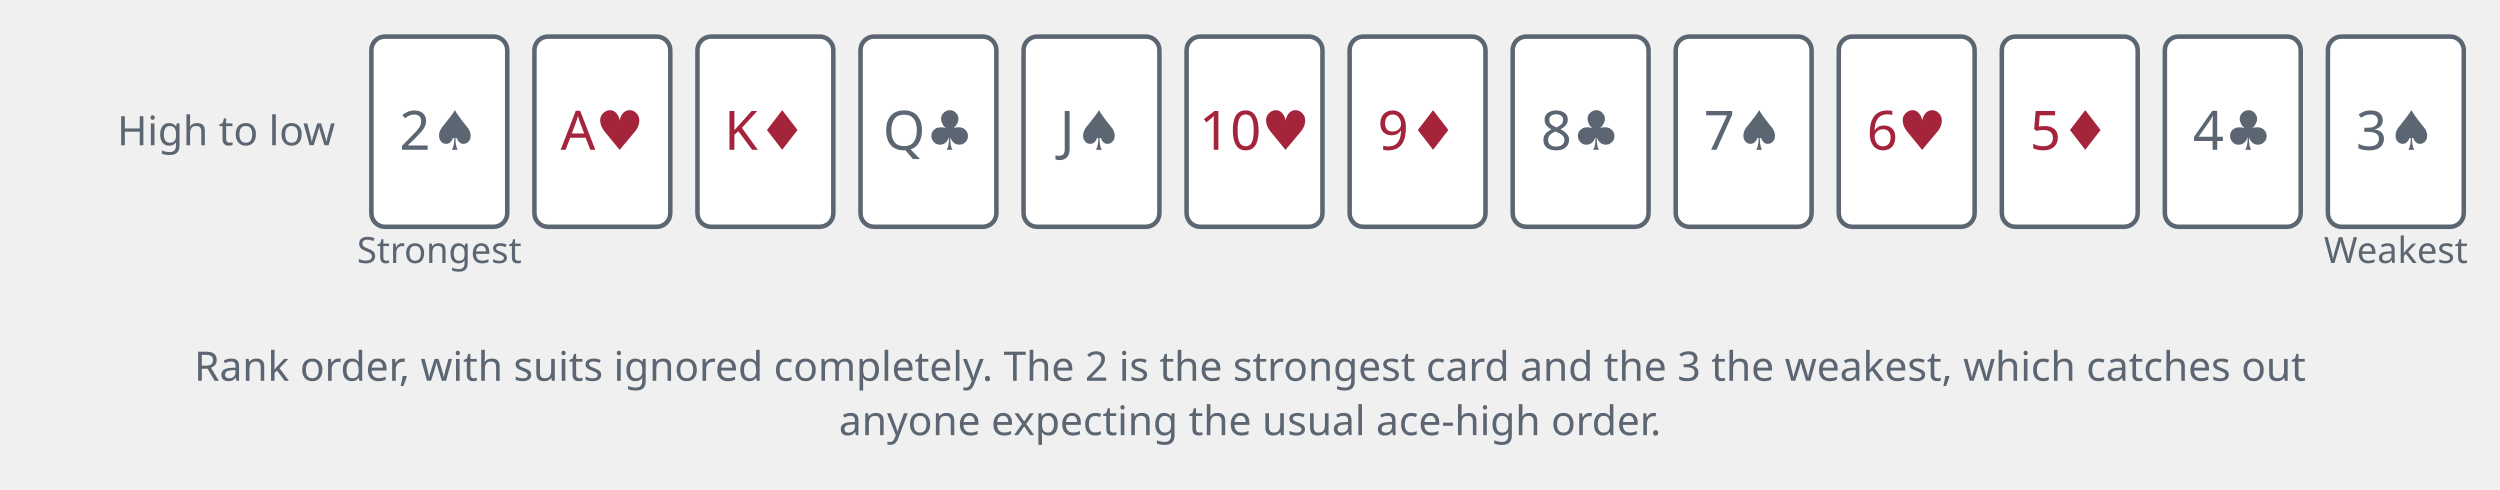
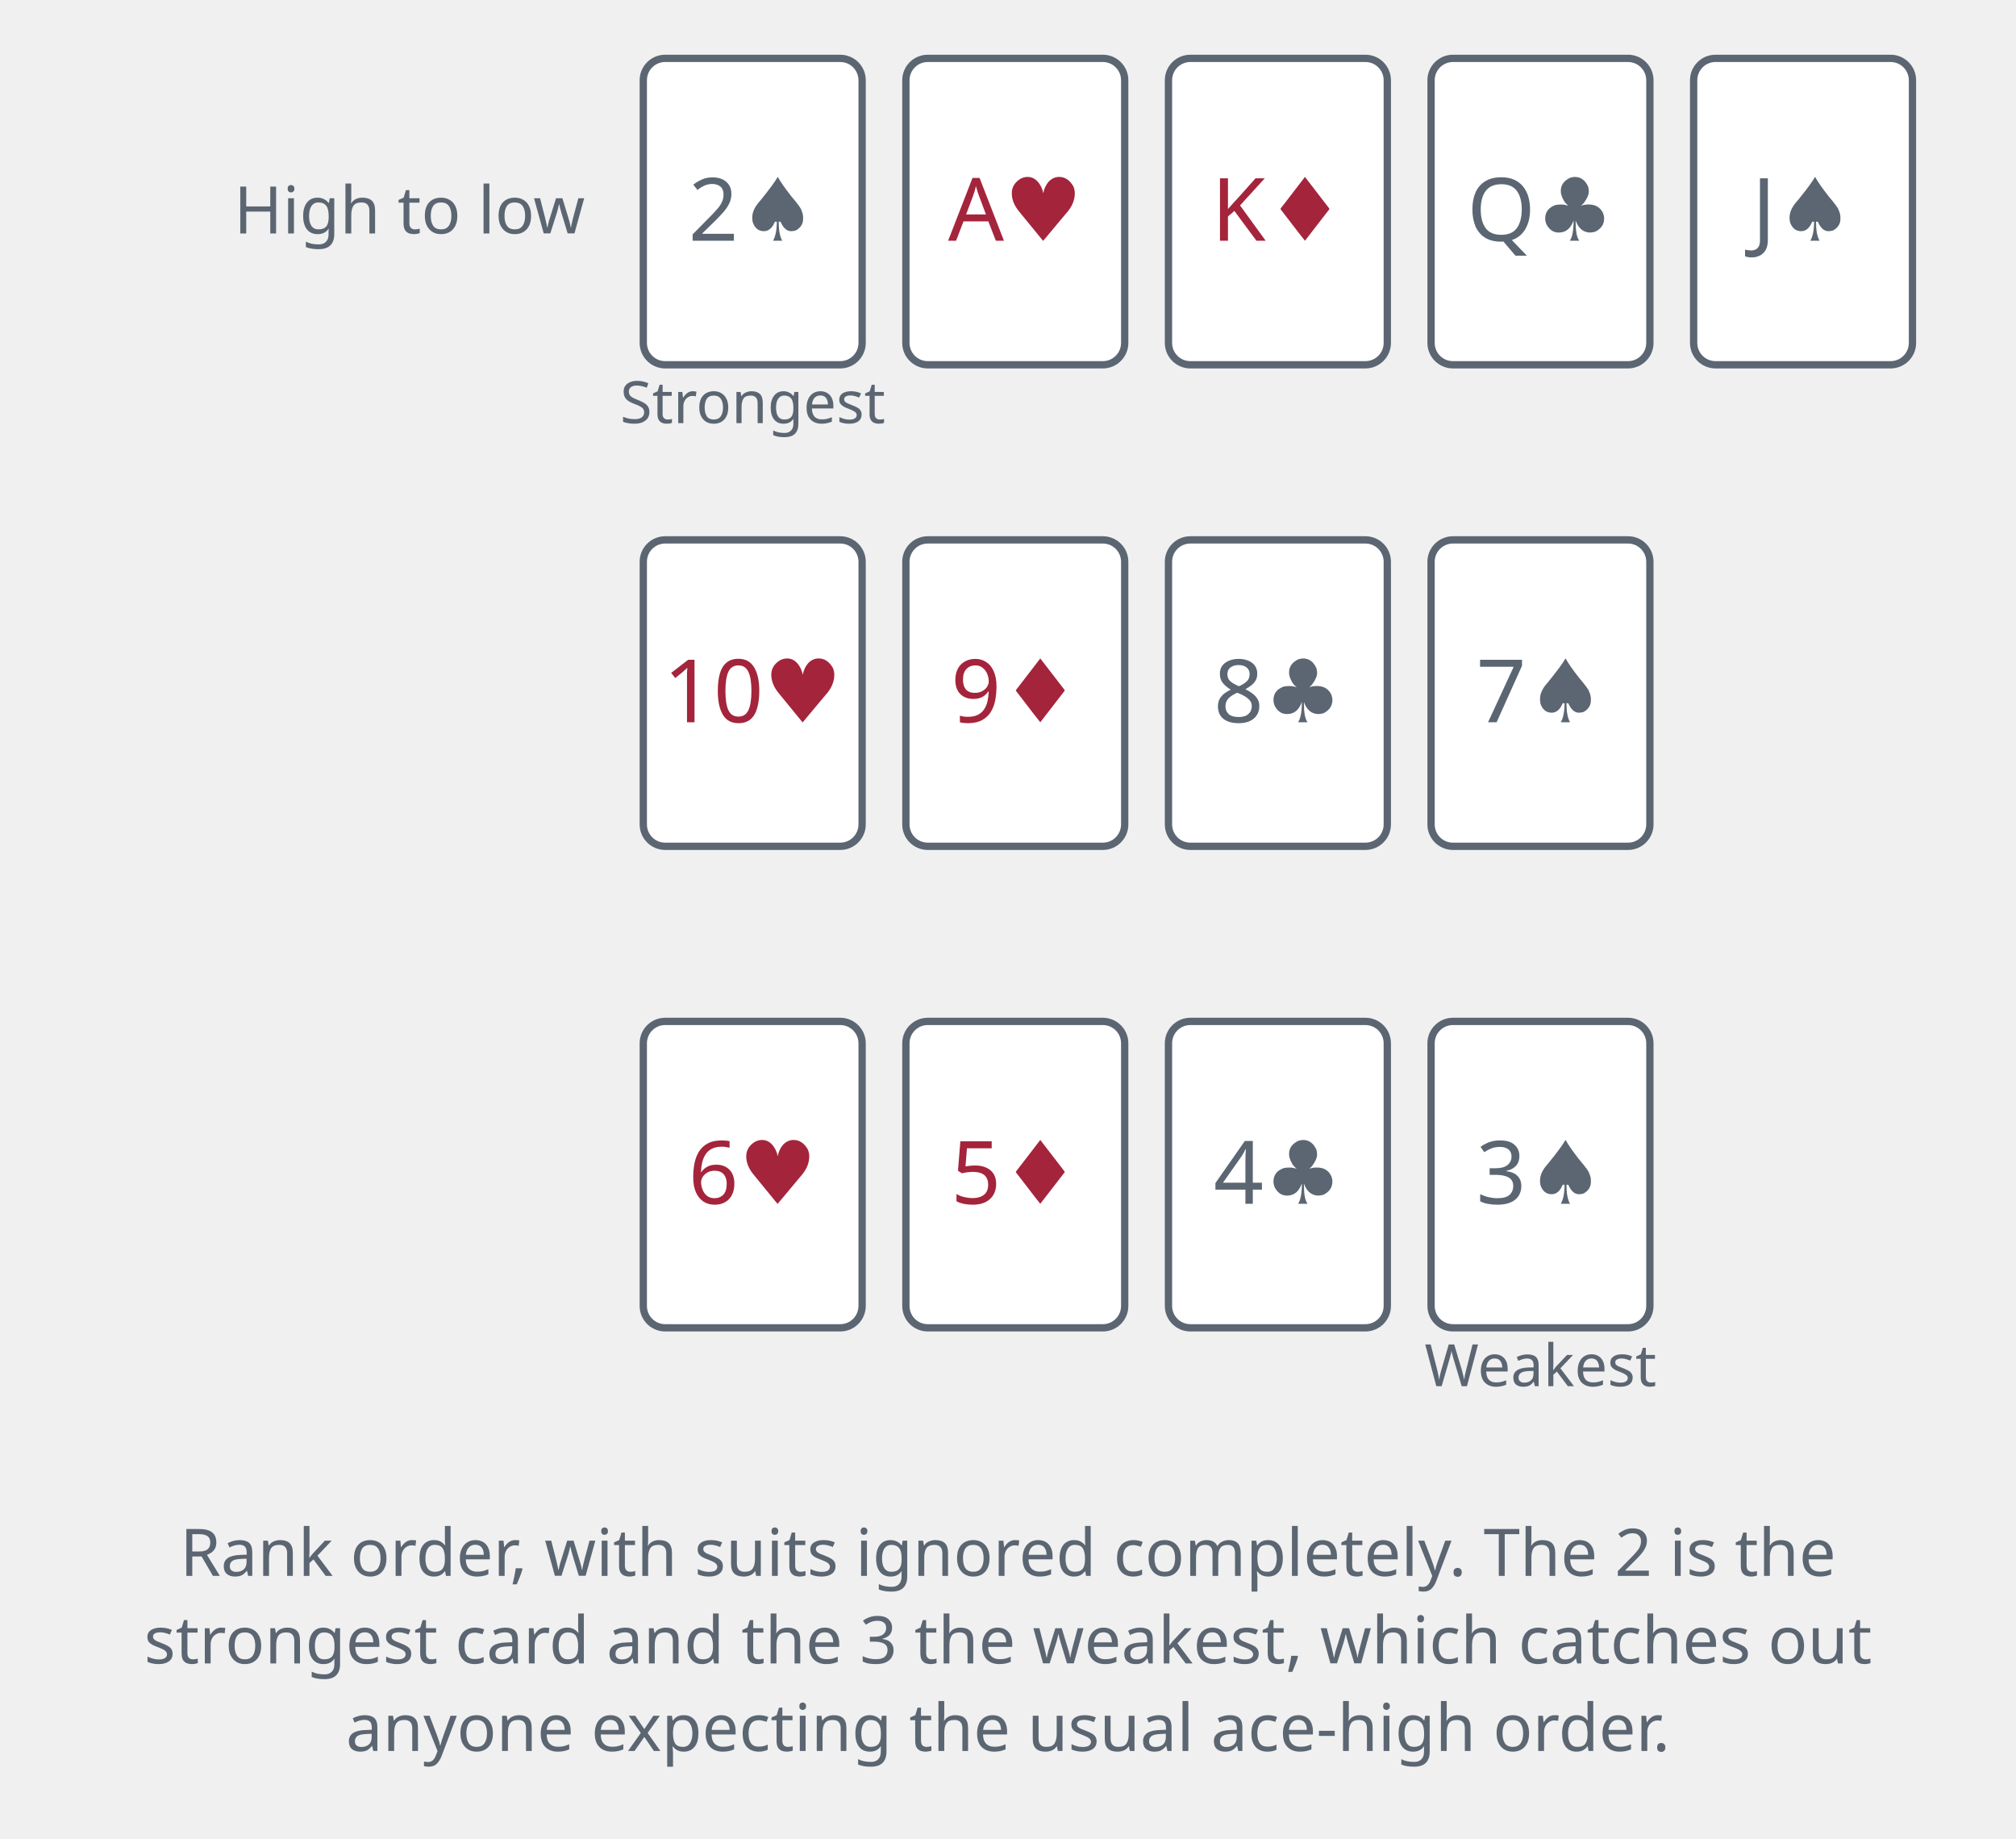
- <svg xmlns="http://www.w3.org/2000/svg" viewBox="0 0 552 108" width="883" height="173" role="img" aria-label="President: Rank order, with suits ignored completely. The 2 is the strongest card and the 3 the weakest, which catches out anyone expecting the usual ace-high order.">
-   <rect x="82.0" y="8.0" width="30" height="42" rx="3" fill="#ffffff" stroke="#5b6672" stroke-width="1" />
-   <text x="97.0" y="33.0" text-anchor="middle" font-family="system-ui, sans-serif" font-size="12" fill="#5b6672">2♠</text>
-   <text x="97.0" y="58.0" text-anchor="middle" font-family="system-ui, sans-serif" font-size="8" fill="#5b6672">Strongest</text>
-   <rect x="118.0" y="8.0" width="30" height="42" rx="3" fill="#ffffff" stroke="#5b6672" stroke-width="1" />
-   <text x="133.0" y="33.0" text-anchor="middle" font-family="system-ui, sans-serif" font-size="12" fill="#a4243b">A♥</text>
-   <rect x="154.0" y="8.0" width="30" height="42" rx="3" fill="#ffffff" stroke="#5b6672" stroke-width="1" />
-   <text x="169.0" y="33.0" text-anchor="middle" font-family="system-ui, sans-serif" font-size="12" fill="#a4243b">K♦</text>
-   <rect x="190.0" y="8.0" width="30" height="42" rx="3" fill="#ffffff" stroke="#5b6672" stroke-width="1" />
-   <text x="205.0" y="33.0" text-anchor="middle" font-family="system-ui, sans-serif" font-size="12" fill="#5b6672">Q♣</text>
-   <rect x="226.0" y="8.0" width="30" height="42" rx="3" fill="#ffffff" stroke="#5b6672" stroke-width="1" />
-   <text x="241.0" y="33.0" text-anchor="middle" font-family="system-ui, sans-serif" font-size="12" fill="#5b6672">J♠</text>
-   <rect x="262.0" y="8.0" width="30" height="42" rx="3" fill="#ffffff" stroke="#5b6672" stroke-width="1" />
-   <text x="277.0" y="33.0" text-anchor="middle" font-family="system-ui, sans-serif" font-size="12" fill="#a4243b">10♥</text>
-   <rect x="298.0" y="8.0" width="30" height="42" rx="3" fill="#ffffff" stroke="#5b6672" stroke-width="1" />
-   <text x="313.0" y="33.0" text-anchor="middle" font-family="system-ui, sans-serif" font-size="12" fill="#a4243b">9♦</text>
-   <rect x="334.0" y="8.0" width="30" height="42" rx="3" fill="#ffffff" stroke="#5b6672" stroke-width="1" />
-   <text x="349.0" y="33.0" text-anchor="middle" font-family="system-ui, sans-serif" font-size="12" fill="#5b6672">8♣</text>
-   <rect x="370.0" y="8.0" width="30" height="42" rx="3" fill="#ffffff" stroke="#5b6672" stroke-width="1" />
-   <text x="385.0" y="33.0" text-anchor="middle" font-family="system-ui, sans-serif" font-size="12" fill="#5b6672">7♠</text>
-   <rect x="406.0" y="8.0" width="30" height="42" rx="3" fill="#ffffff" stroke="#5b6672" stroke-width="1" />
-   <text x="421.0" y="33.0" text-anchor="middle" font-family="system-ui, sans-serif" font-size="12" fill="#a4243b">6♥</text>
-   <rect x="442.0" y="8.0" width="30" height="42" rx="3" fill="#ffffff" stroke="#5b6672" stroke-width="1" />
-   <text x="457.0" y="33.0" text-anchor="middle" font-family="system-ui, sans-serif" font-size="12" fill="#a4243b">5♦</text>
-   <rect x="478.0" y="8.0" width="30" height="42" rx="3" fill="#ffffff" stroke="#5b6672" stroke-width="1" />
-   <text x="493.0" y="33.0" text-anchor="middle" font-family="system-ui, sans-serif" font-size="12" fill="#5b6672">4♣</text>
-   <rect x="514.0" y="8.0" width="30" height="42" rx="3" fill="#ffffff" stroke="#5b6672" stroke-width="1" />
-   <text x="529.0" y="33.0" text-anchor="middle" font-family="system-ui, sans-serif" font-size="12" fill="#5b6672">3♠</text>
-   <text x="529.0" y="58.0" text-anchor="middle" font-family="system-ui, sans-serif" font-size="8" fill="#5b6672">Weakest</text>
-   <text x="74.0" y="32.0" text-anchor="end" font-family="system-ui, sans-serif" font-size="9" fill="#5b6672">High to low</text>
-   <text x="276.0" y="84.0" text-anchor="middle" font-family="system-ui, sans-serif" font-size="9" fill="#5b6672">Rank order, with suits ignored completely. The 2 is the strongest card and the 3 the weakest, which catches out</text>
-   <text x="276.0" y="96.0" text-anchor="middle" font-family="system-ui, sans-serif" font-size="9" fill="#5b6672">anyone expecting the usual ace-high order.</text>
+ <svg xmlns="http://www.w3.org/2000/svg" viewBox="0 0 276 252" width="442" height="403" role="img" aria-label="President: Rank order, with suits ignored completely. The 2 is the strongest card and the 3 the weakest, which catches out anyone expecting the usual ace-high order.">
+   <rect x="88.0" y="8.0" width="30" height="42" rx="3" fill="#ffffff" stroke="#5b6672" stroke-width="1" />
+   <text x="103.0" y="33.0" text-anchor="middle" font-family="system-ui, sans-serif" font-size="12" fill="#5b6672">2♠</text>
+   <text x="103.0" y="58.0" text-anchor="middle" font-family="system-ui, sans-serif" font-size="8" fill="#5b6672">Strongest</text>
+   <rect x="124.0" y="8.0" width="30" height="42" rx="3" fill="#ffffff" stroke="#5b6672" stroke-width="1" />
+   <text x="139.0" y="33.0" text-anchor="middle" font-family="system-ui, sans-serif" font-size="12" fill="#a4243b">A♥</text>
+   <rect x="160.0" y="8.0" width="30" height="42" rx="3" fill="#ffffff" stroke="#5b6672" stroke-width="1" />
+   <text x="175.0" y="33.0" text-anchor="middle" font-family="system-ui, sans-serif" font-size="12" fill="#a4243b">K♦</text>
+   <rect x="196.0" y="8.0" width="30" height="42" rx="3" fill="#ffffff" stroke="#5b6672" stroke-width="1" />
+   <text x="211.0" y="33.0" text-anchor="middle" font-family="system-ui, sans-serif" font-size="12" fill="#5b6672">Q♣</text>
+   <rect x="232.0" y="8.0" width="30" height="42" rx="3" fill="#ffffff" stroke="#5b6672" stroke-width="1" />
+   <text x="247.0" y="33.0" text-anchor="middle" font-family="system-ui, sans-serif" font-size="12" fill="#5b6672">J♠</text>
+   <rect x="88.0" y="74.0" width="30" height="42" rx="3" fill="#ffffff" stroke="#5b6672" stroke-width="1" />
+   <text x="103.0" y="99.0" text-anchor="middle" font-family="system-ui, sans-serif" font-size="12" fill="#a4243b">10♥</text>
+   <rect x="124.0" y="74.0" width="30" height="42" rx="3" fill="#ffffff" stroke="#5b6672" stroke-width="1" />
+   <text x="139.0" y="99.0" text-anchor="middle" font-family="system-ui, sans-serif" font-size="12" fill="#a4243b">9♦</text>
+   <rect x="160.0" y="74.0" width="30" height="42" rx="3" fill="#ffffff" stroke="#5b6672" stroke-width="1" />
+   <text x="175.0" y="99.0" text-anchor="middle" font-family="system-ui, sans-serif" font-size="12" fill="#5b6672">8♣</text>
+   <rect x="196.0" y="74.0" width="30" height="42" rx="3" fill="#ffffff" stroke="#5b6672" stroke-width="1" />
+   <text x="211.0" y="99.0" text-anchor="middle" font-family="system-ui, sans-serif" font-size="12" fill="#5b6672">7♠</text>
+   <rect x="88.0" y="140.0" width="30" height="42" rx="3" fill="#ffffff" stroke="#5b6672" stroke-width="1" />
+   <text x="103.0" y="165.0" text-anchor="middle" font-family="system-ui, sans-serif" font-size="12" fill="#a4243b">6♥</text>
+   <rect x="124.0" y="140.0" width="30" height="42" rx="3" fill="#ffffff" stroke="#5b6672" stroke-width="1" />
+   <text x="139.0" y="165.0" text-anchor="middle" font-family="system-ui, sans-serif" font-size="12" fill="#a4243b">5♦</text>
+   <rect x="160.0" y="140.0" width="30" height="42" rx="3" fill="#ffffff" stroke="#5b6672" stroke-width="1" />
+   <text x="175.0" y="165.0" text-anchor="middle" font-family="system-ui, sans-serif" font-size="12" fill="#5b6672">4♣</text>
+   <rect x="196.0" y="140.0" width="30" height="42" rx="3" fill="#ffffff" stroke="#5b6672" stroke-width="1" />
+   <text x="211.0" y="165.0" text-anchor="middle" font-family="system-ui, sans-serif" font-size="12" fill="#5b6672">3♠</text>
+   <text x="211.0" y="190.0" text-anchor="middle" font-family="system-ui, sans-serif" font-size="8" fill="#5b6672">Weakest</text>
+   <text x="80.0" y="32.0" text-anchor="end" font-family="system-ui, sans-serif" font-size="9" fill="#5b6672">High to low</text>
+   <text x="138.0" y="216.0" text-anchor="middle" font-family="system-ui, sans-serif" font-size="9" fill="#5b6672">Rank order, with suits ignored completely. The 2 is the</text>
+   <text x="138.0" y="228.0" text-anchor="middle" font-family="system-ui, sans-serif" font-size="9" fill="#5b6672">strongest card and the 3 the weakest, which catches out</text>
+   <text x="138.0" y="240.0" text-anchor="middle" font-family="system-ui, sans-serif" font-size="9" fill="#5b6672">anyone expecting the usual ace-high order.</text>
</svg>
